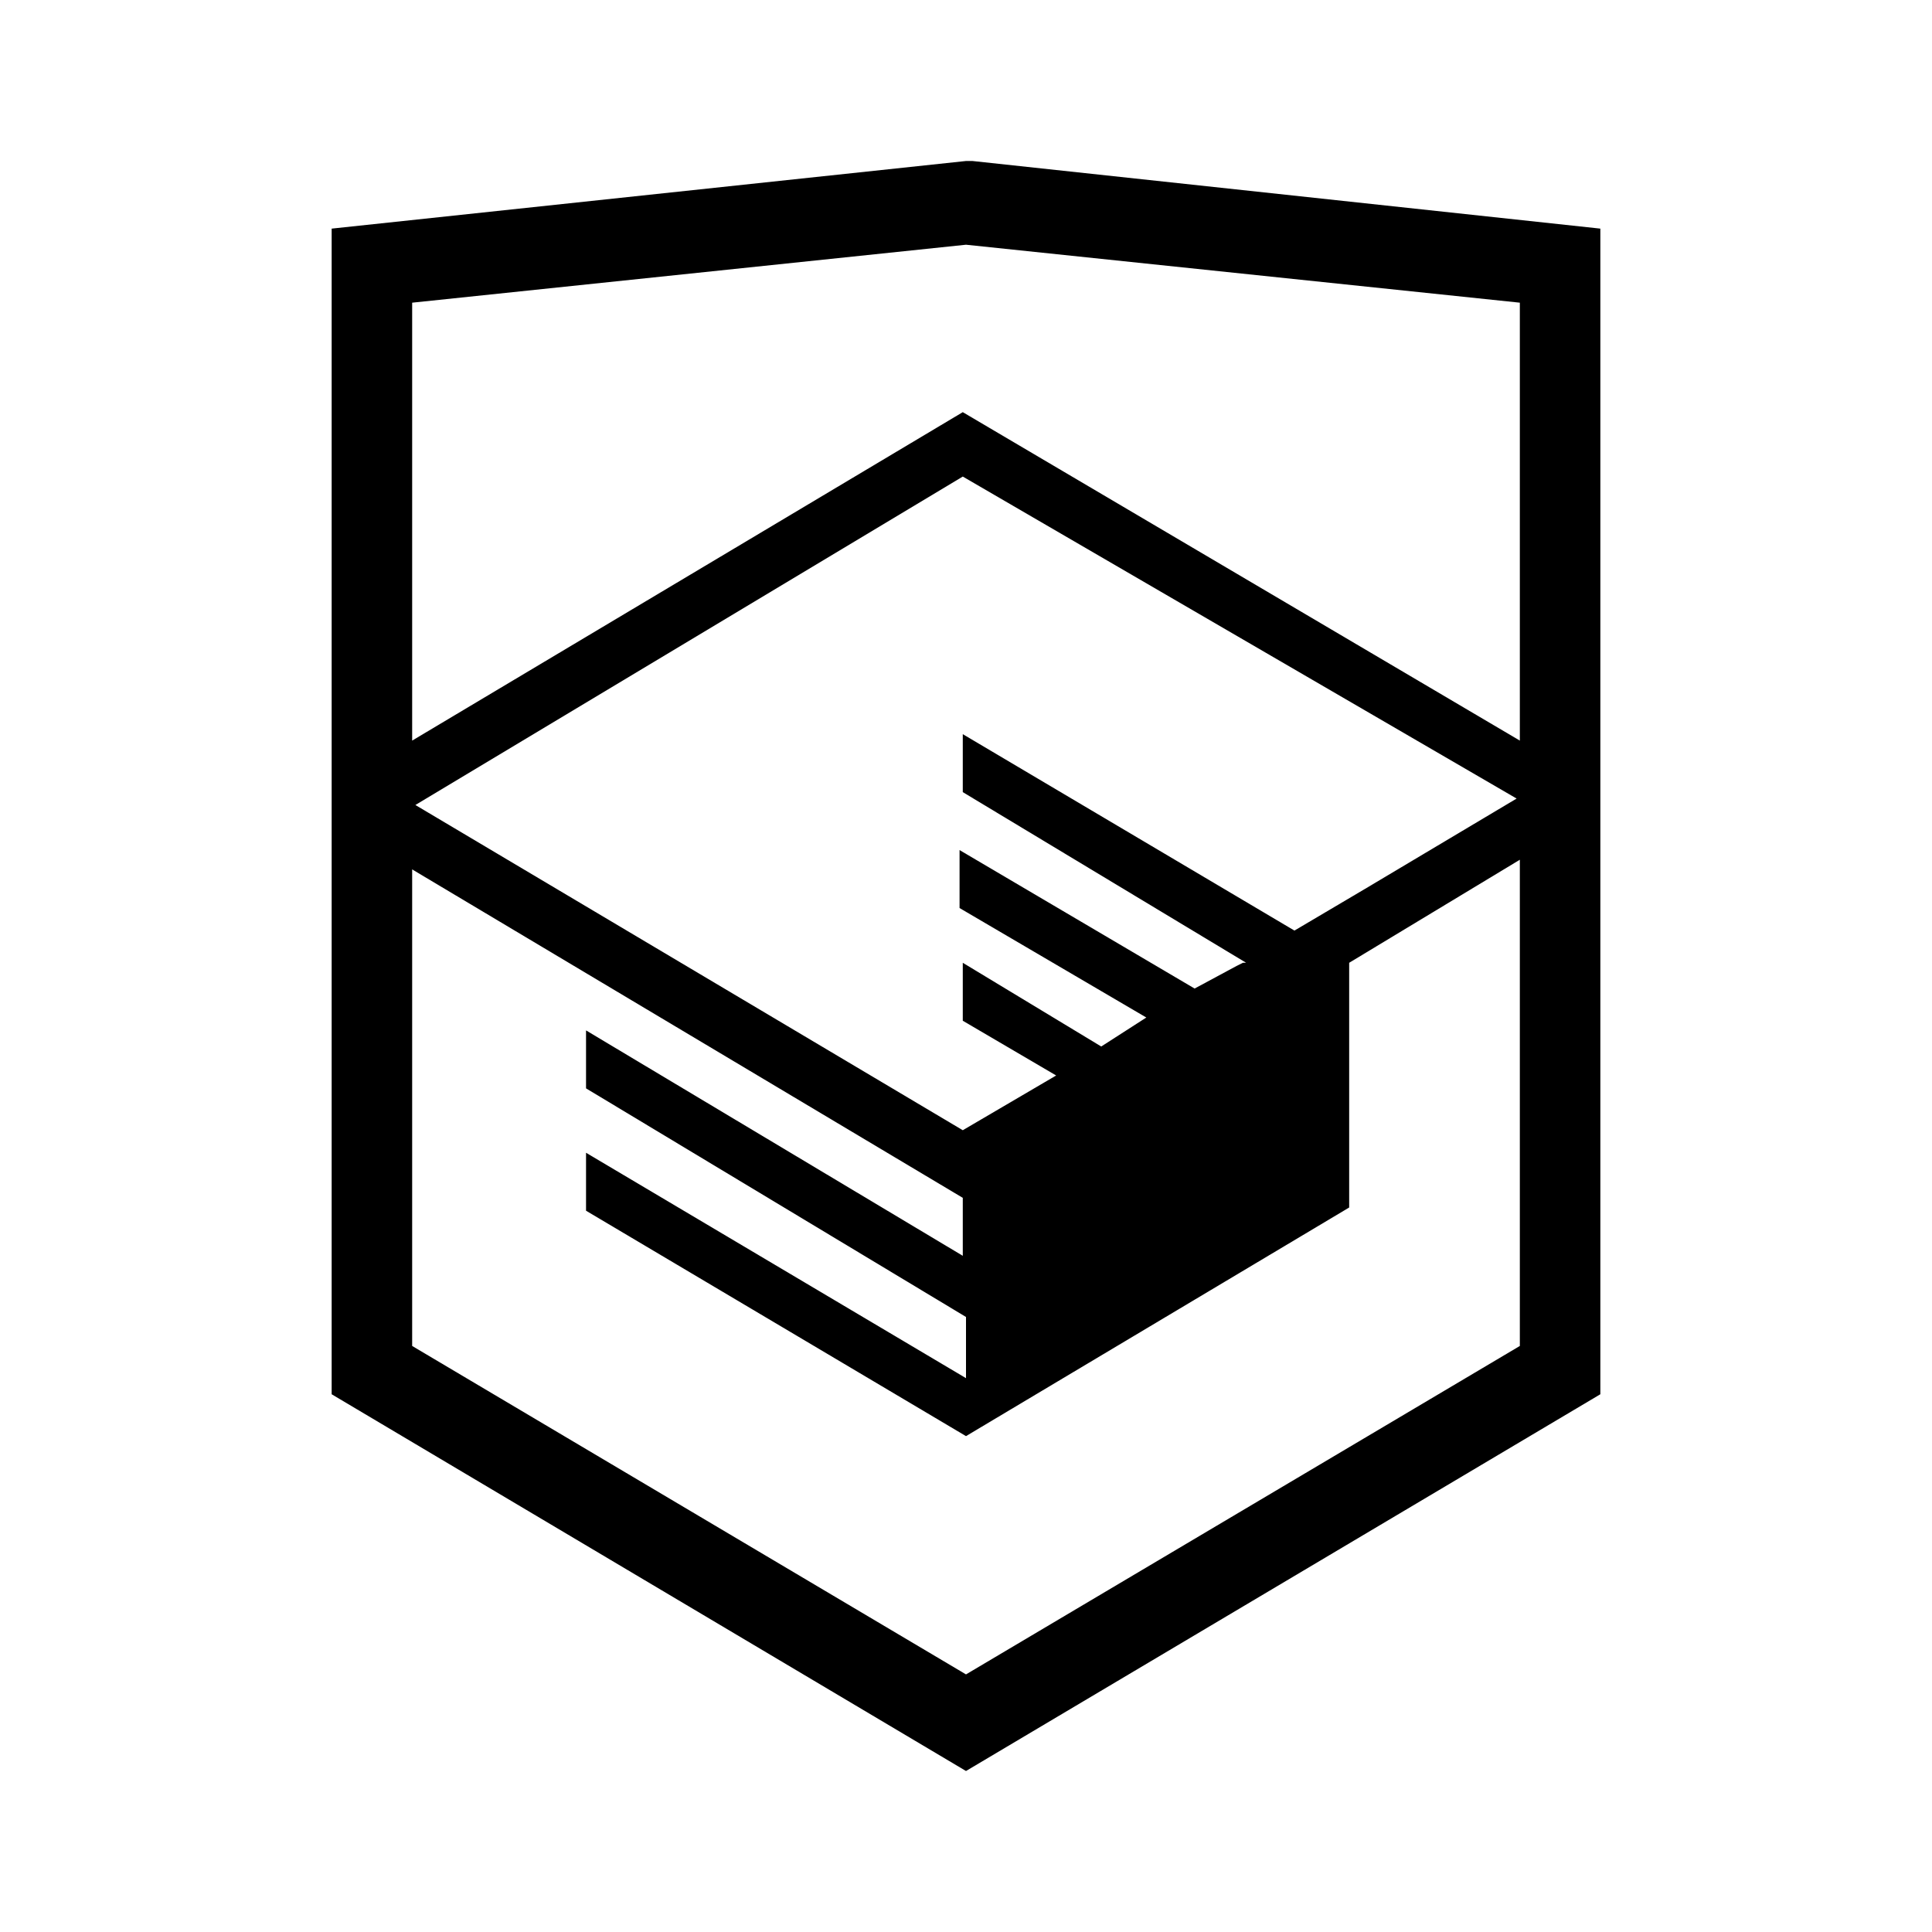
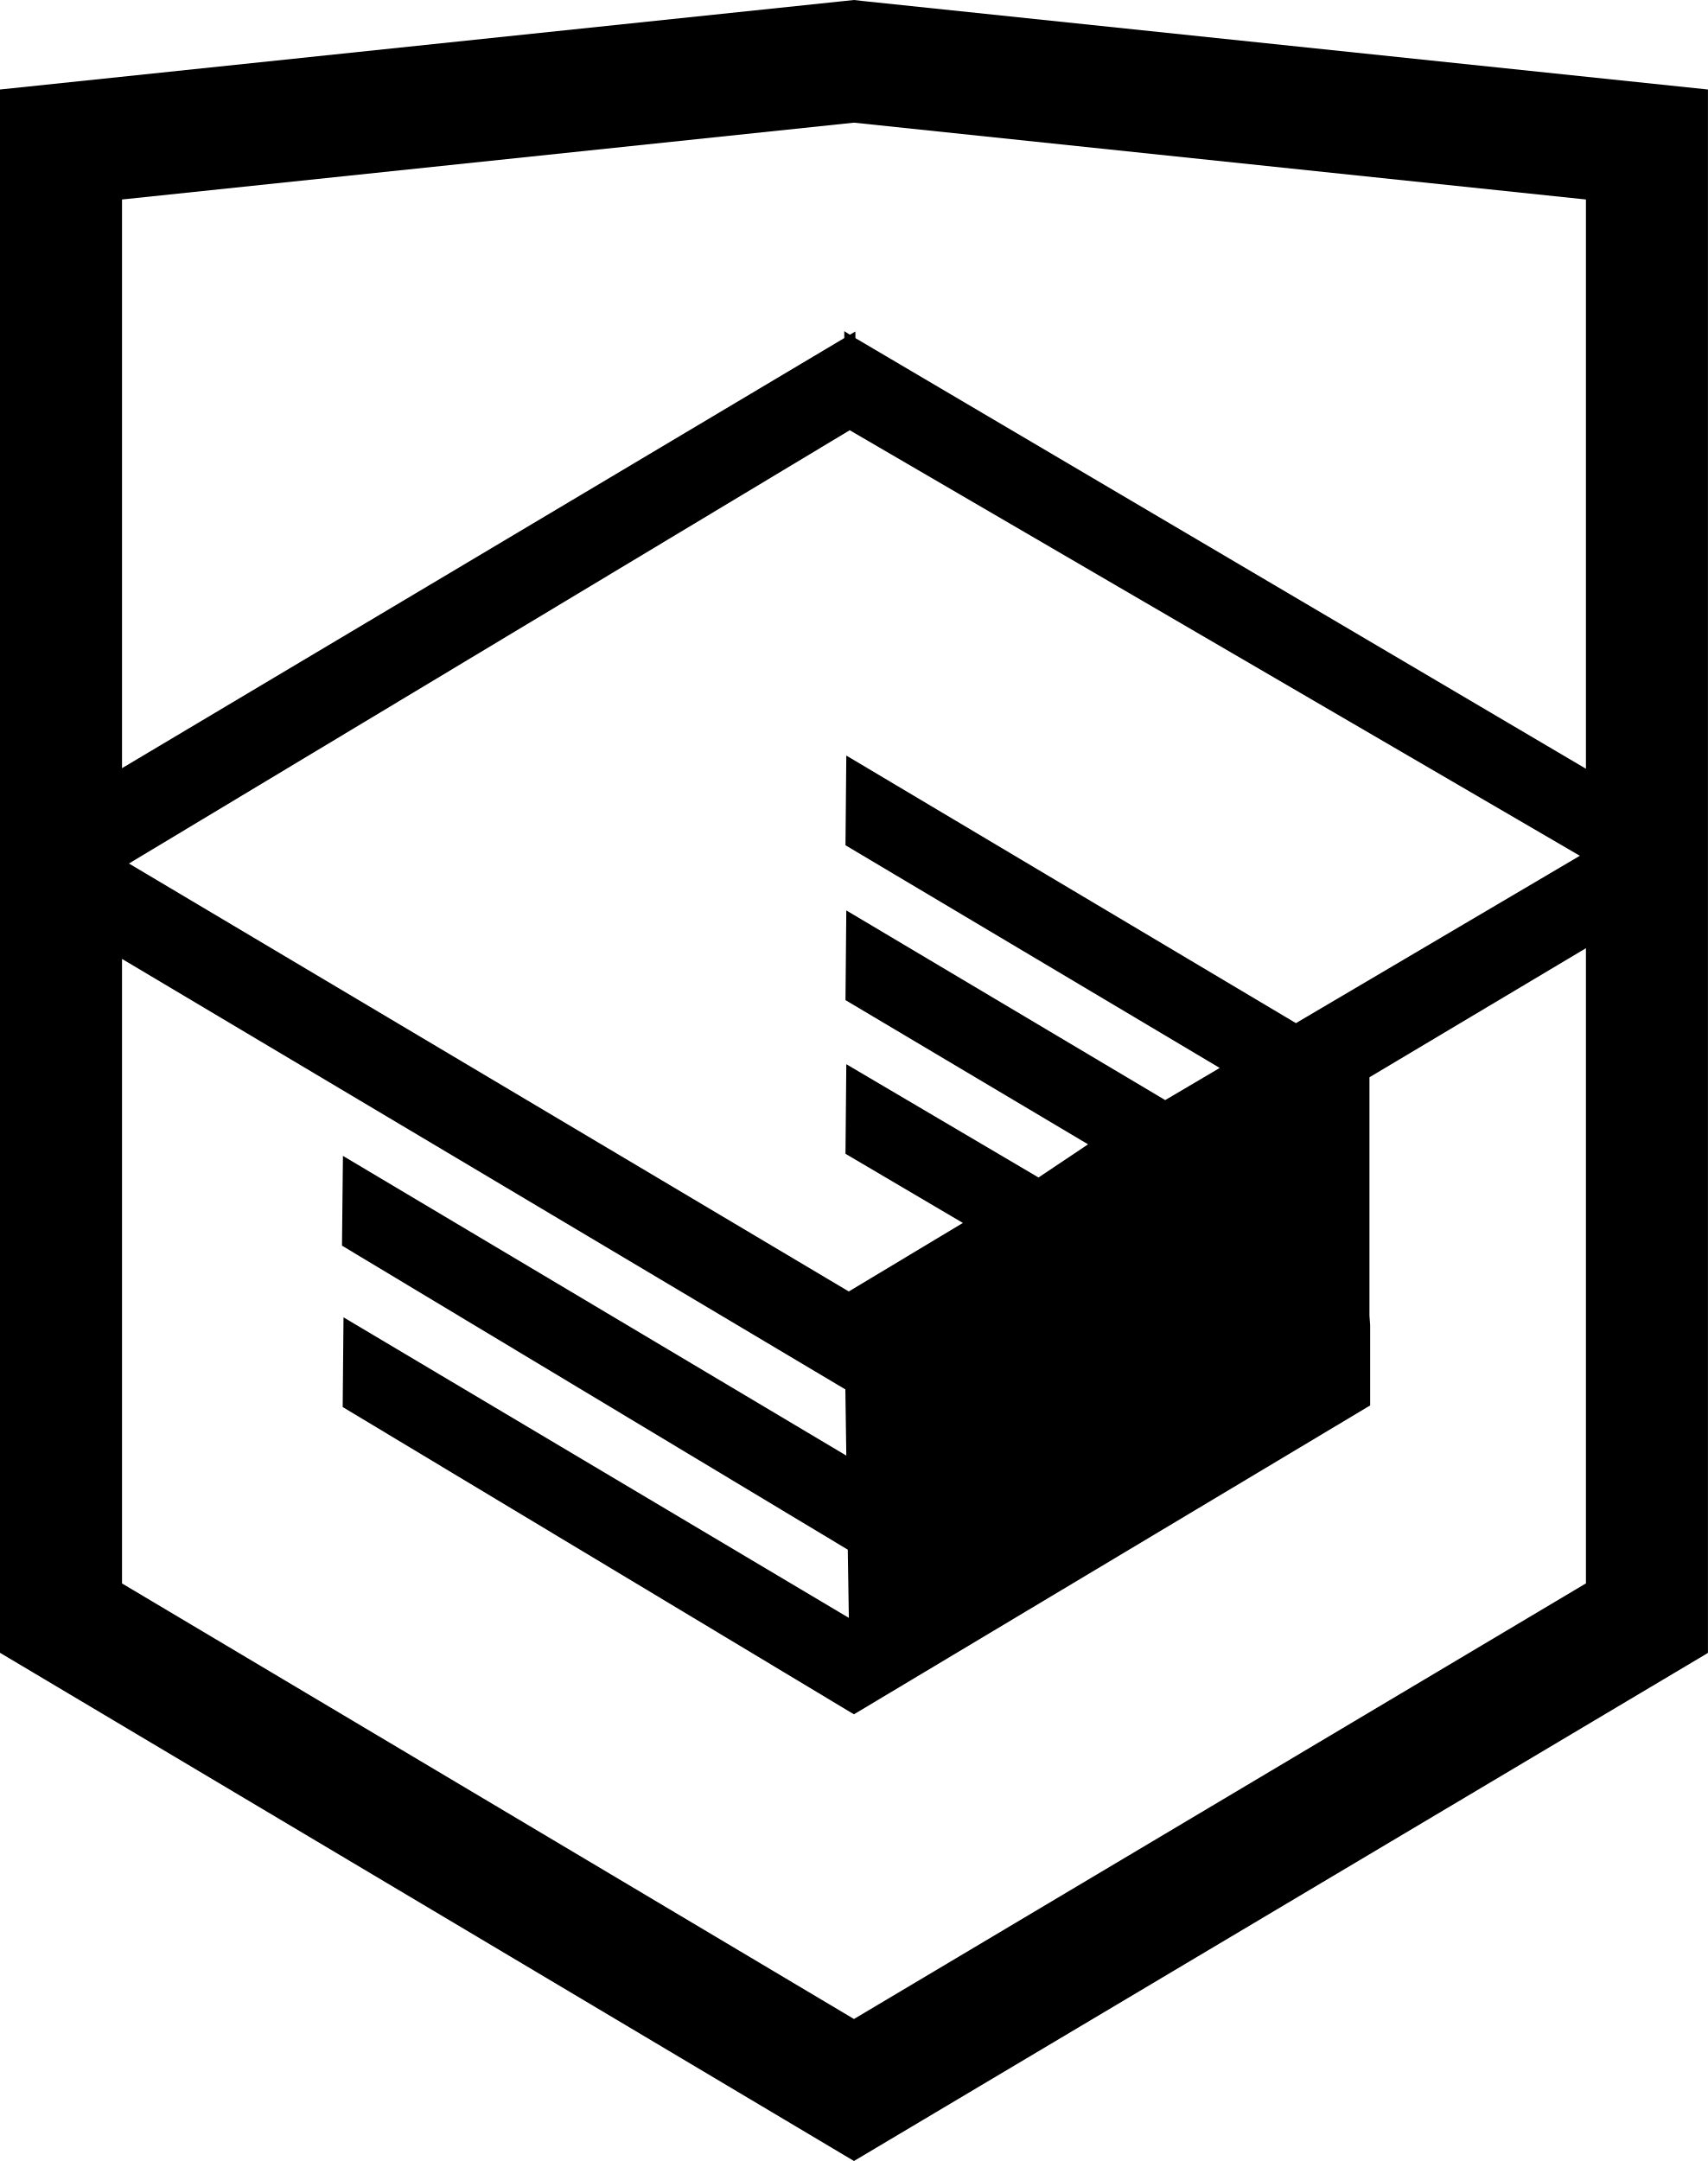
- <svg xmlns="http://www.w3.org/2000/svg" viewBox="0 0 60 60">
-   <path fill="currentColor" d="M30.2 5H30L10.3 7.1v36.2L30 55l19.7-11.7V7.1L30.2 5zm17 36.8L30 52 12.8 41.8V27l17.1 10.2V39l-11.7-7v1.8L30 40.9v1.9l-11.8-7v1.8l11.8 7 11.9-7.1v-7.6l5.3-3.2v15.1zm-.1-17l-4.7 2.8-2.2 1.3-10.3-6.1v1.8l8.8 5.3h-.1l-.2.1-1.3.7-7.3-4.3v1.8l5.8 3.4-1.4.9-4.3-2.6v1.8l2.9 1.7-2.9 1.7-17-10.1 17-10.2 17.2 10zm.1-1.8L29.9 12.8 12.8 23V9.4L30 7.6l17.2 1.8V23z" />
+ <svg xmlns="http://www.w3.org/2000/svg" viewBox="0 0 26.943 34.09">
+   <path fill="currentColor" d="M13.62.017L13.472 0 0 1.412v24.661l13.472 8.017 13.43-7.99.042-.026V1.412L13.62.017zm11.399 12.11L13.495 5.334l-.001-.104-.087.05-.088-.056v.109L1.925 12.118V3.147l11.547-1.212 11.547 1.212v8.98zm-11.614-5.34L24.923 13.5l-4.479 2.64-7.093-4.221-.013 1.415 5.904 3.513-.86.507-5.031-2.992-.013 1.415 3.827 2.275-.782.523-3.032-1.787-.013 1.413 1.852 1.091-1.8 1.081-11.356-6.751 11.371-6.835zm-11.48 8.34l11.411 6.791.015 1.044-7.941-4.728-.015 1.416 7.979 4.796.017 1.076-7.972-4.741-.013 1.415 8.021 4.821.045.026 8.143-4.872v-1.268l-.011-.148v-3.761l3.415-2.036v10.02L13.472 31.85 1.925 24.979v-9.852z" />
</svg>
